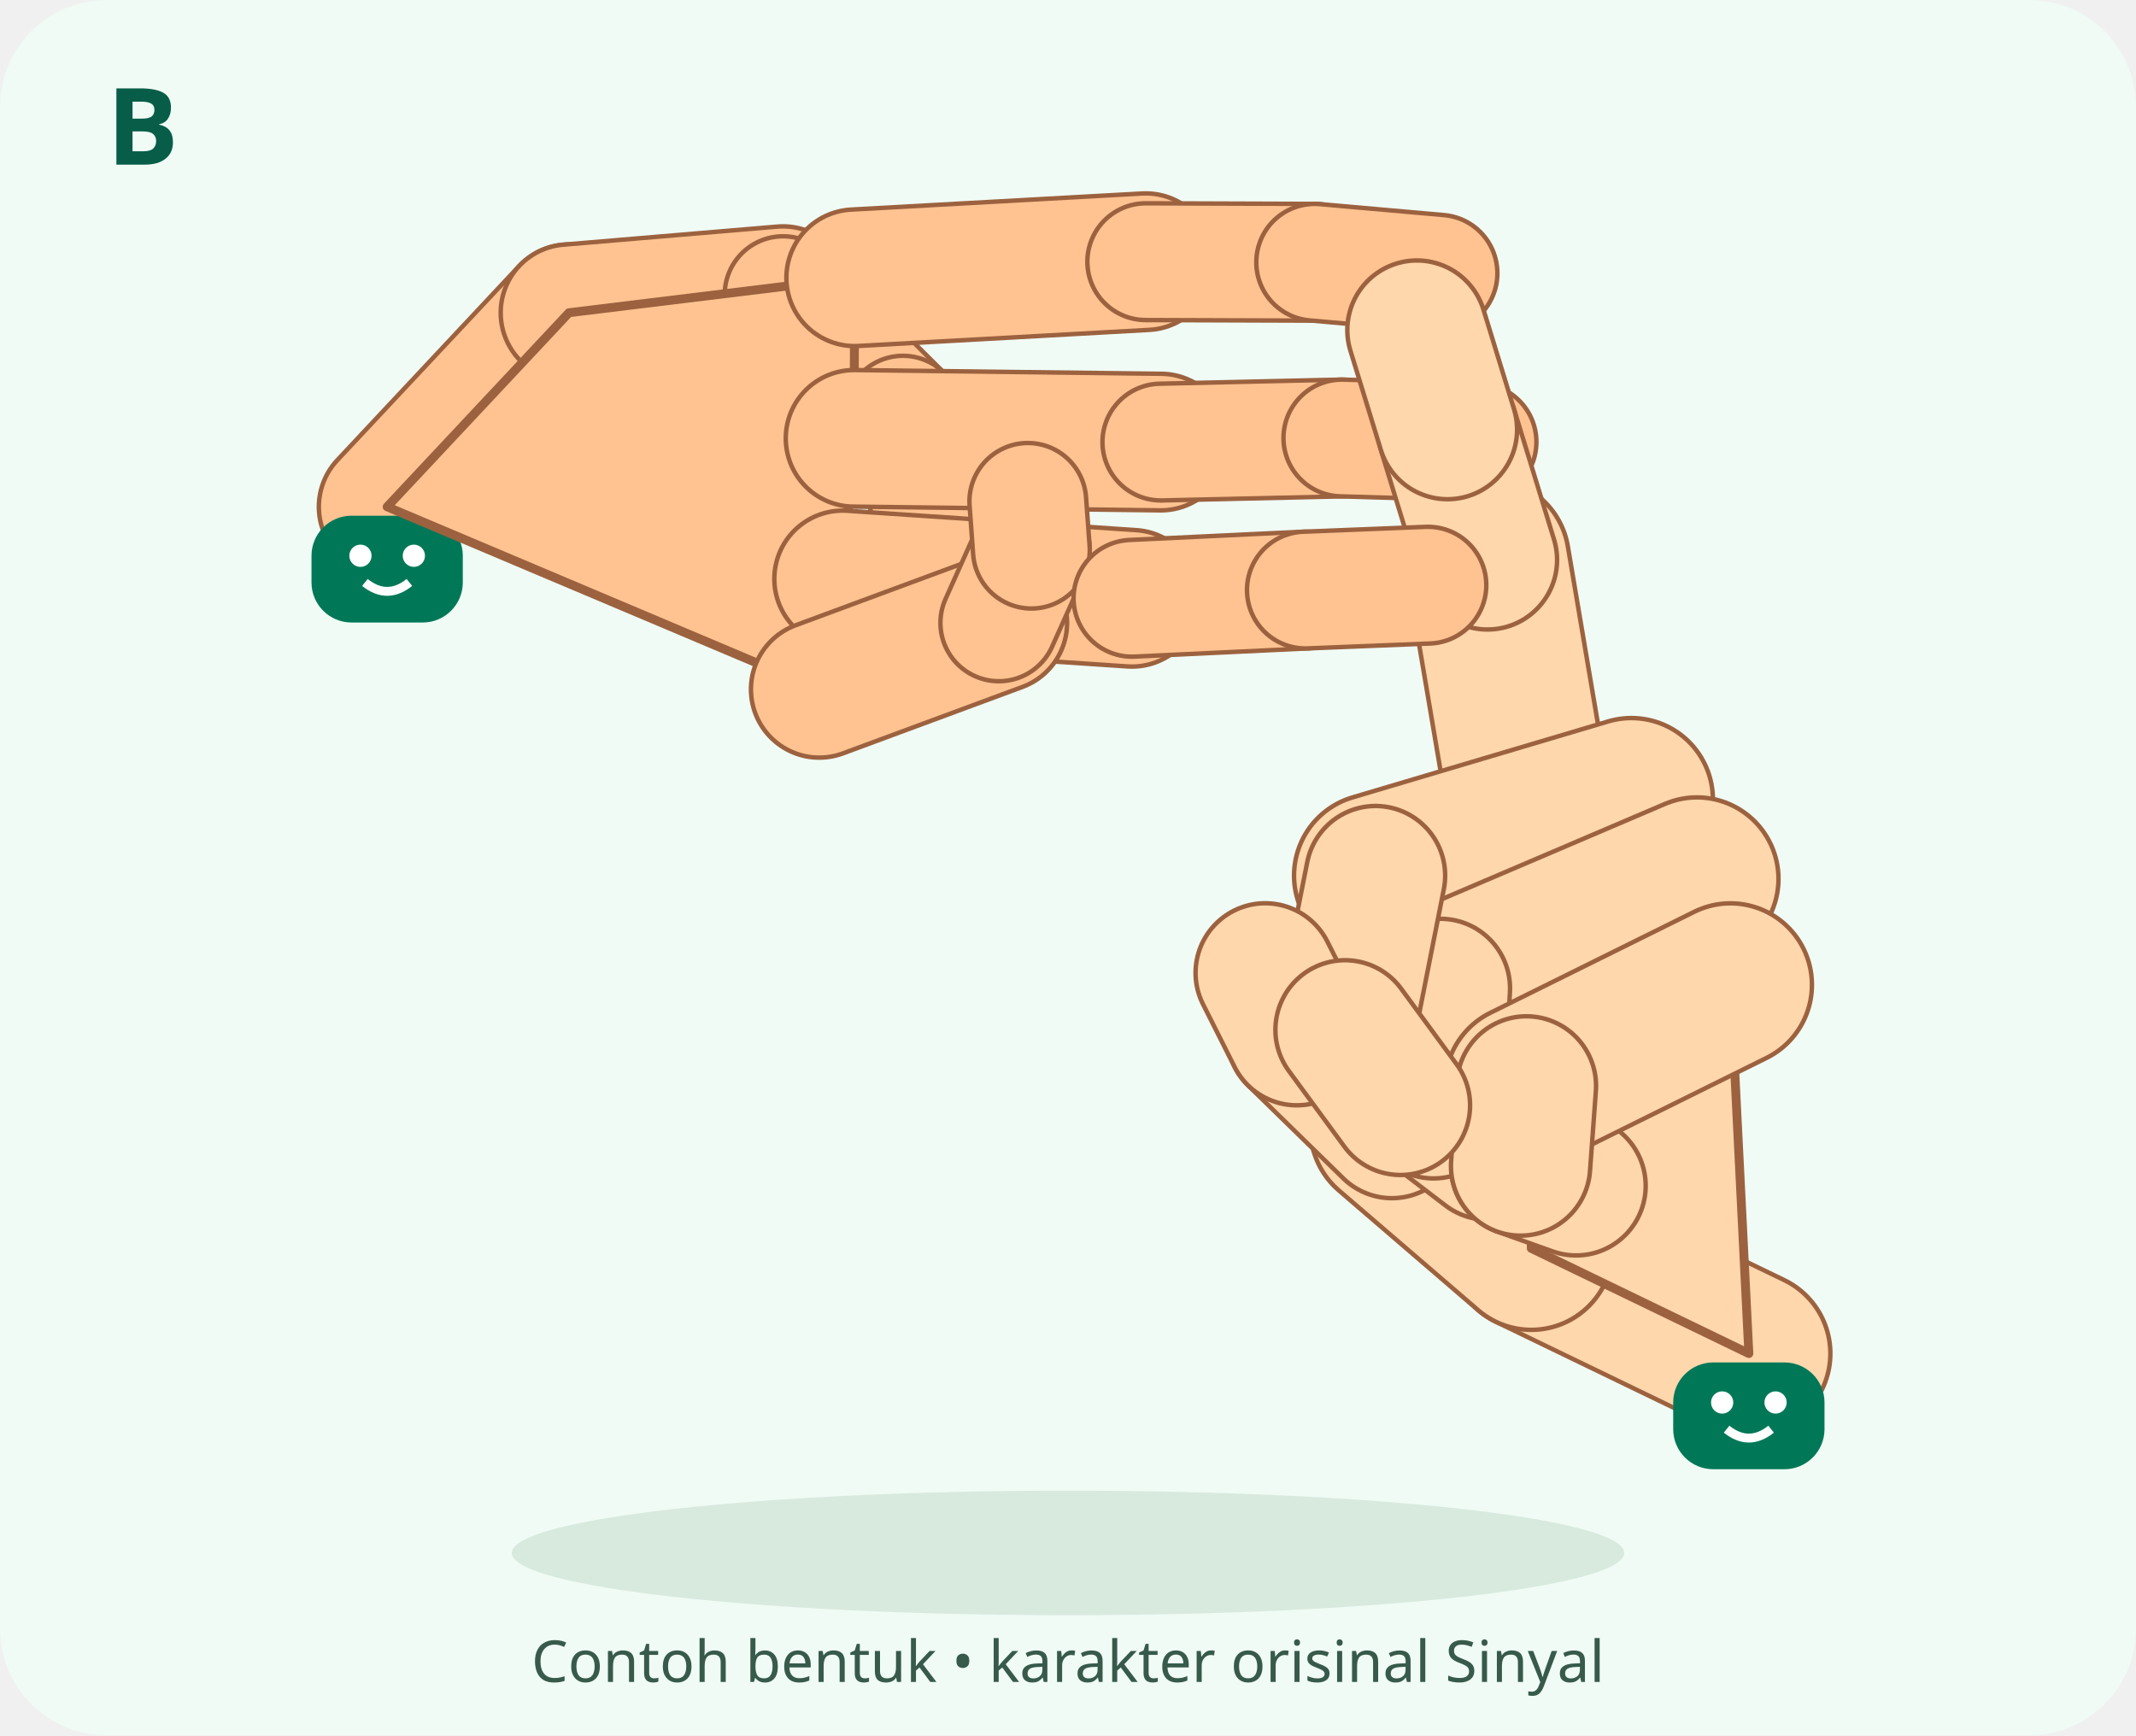
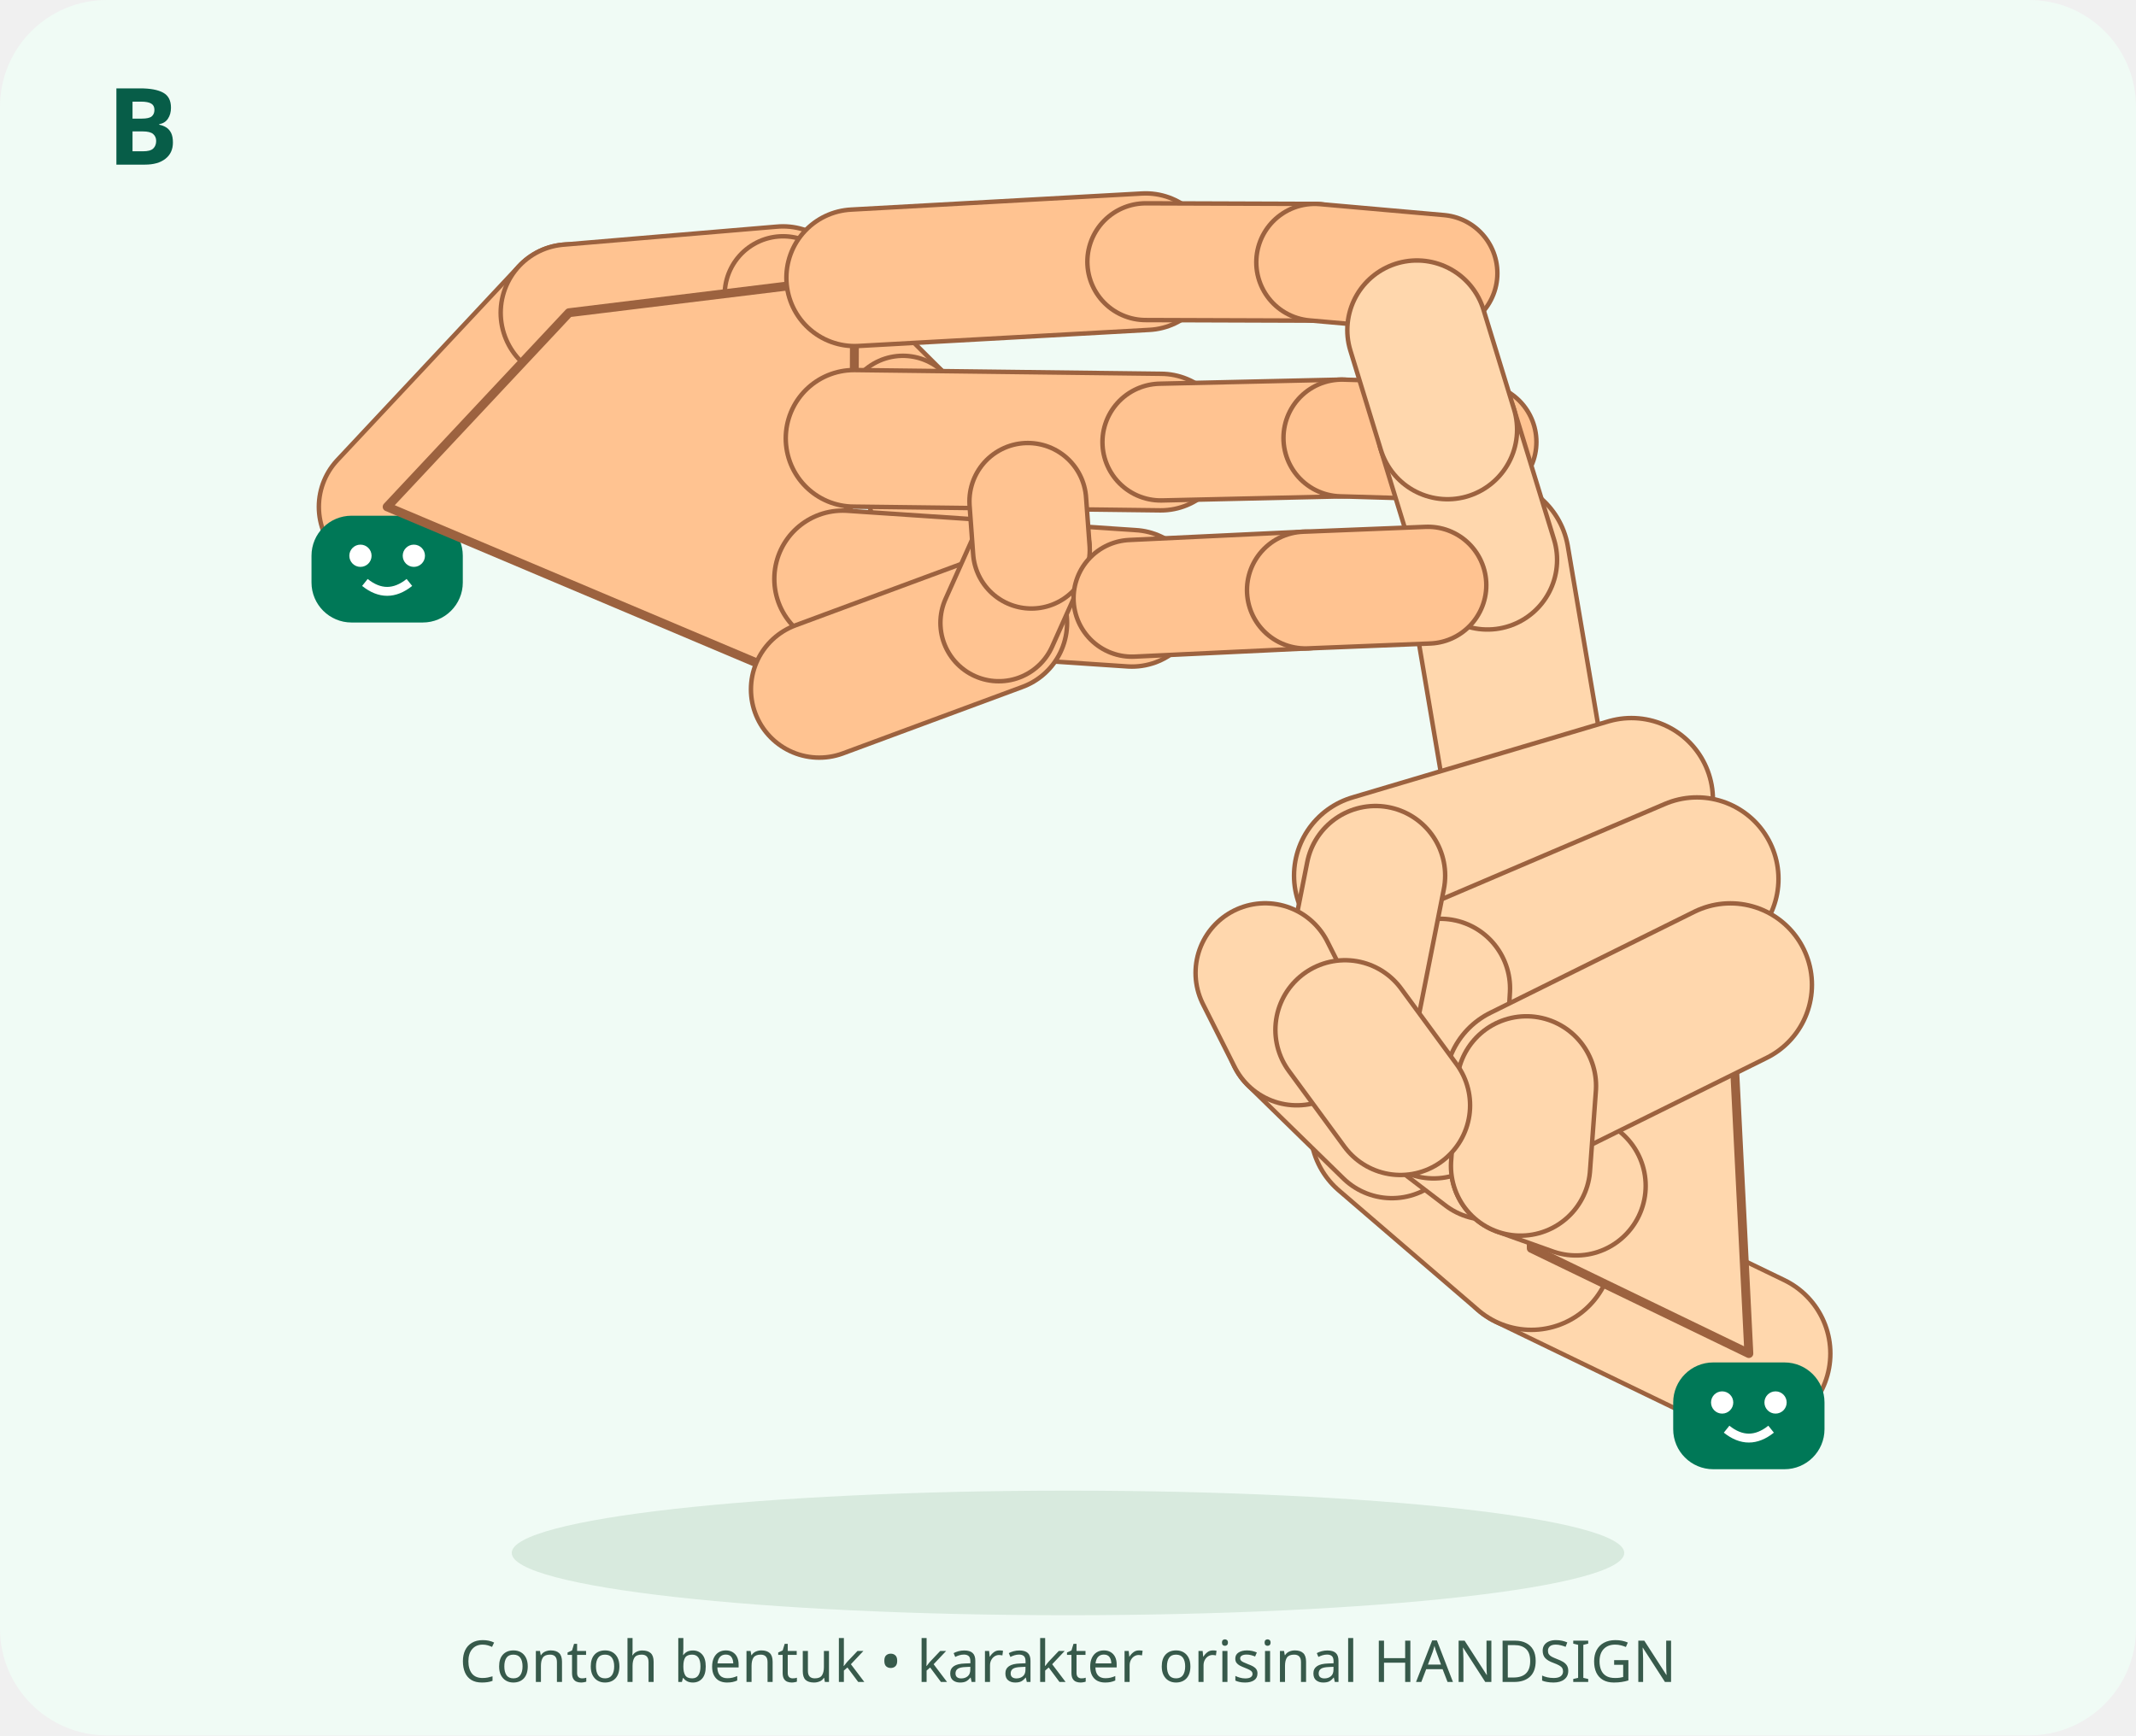
<svg xmlns="http://www.w3.org/2000/svg" viewBox="0 0 480 390" role="img" aria-labelledby="title">
  <rect width="480" height="390" rx="24" fill="#f0fbf5" />
  <ellipse cx="240" cy="349" rx="125" ry="14" fill="#d8eade" />
  <path d="M87.00 113.90L127.86 70.28" stroke="#9c623f" stroke-width="31.693" stroke-linecap="round" />
  <path d="M87.00 113.90L127.86 70.28" stroke="#ffc391" stroke-width="29.693" stroke-linecap="round" />
  <path d="M127.86 70.28L175.97 66.22" stroke="#9c623f" stroke-width="31.693" stroke-linecap="round" />
  <path d="M127.86 70.28L175.97 66.22" stroke="#ffc391" stroke-width="29.693" stroke-linecap="round" />
  <path d="M393.00 304.19L344.11 280.55" stroke="#9c623f" stroke-width="37.635" stroke-linecap="round" />
  <path d="M393.00 304.19L344.11 280.55" stroke="#ffd7ad" stroke-width="35.635" stroke-linecap="round" />
  <path d="M175.97 66.22L202.90 93.08" stroke="#9c623f" stroke-width="27.239" stroke-linecap="round" />
  <path d="M175.97 66.22L202.90 93.08" stroke="#ffc391" stroke-width="25.239" stroke-linecap="round" />
  <path d="M202.90 93.08L210.96 120.08" stroke="#9c623f" stroke-width="27.239" stroke-linecap="round" />
  <path d="M202.90 93.08L210.96 120.08" stroke="#ffc391" stroke-width="25.239" stroke-linecap="round" />
  <rect x="70.00" y="115.90" width="34" height="24" rx="9" fill="#007857" />
  <circle cx="81.00" cy="124.90" r="2.5" fill="white" />
  <circle cx="93.00" cy="124.90" r="2.5" fill="white" />
  <path d="M82.00 130.90q5 4 10 0" fill="none" stroke="white" stroke-width="2" />
  <rect x="376.00" y="306.19" width="34" height="24" rx="9" fill="#007857" />
  <circle cx="387.00" cy="315.19" r="2.5" fill="white" />
  <circle cx="399.00" cy="315.19" r="2.5" fill="white" />
  <path d="M388.00 321.19q5 4 10 0" fill="none" stroke="white" stroke-width="2" />
  <path d="M344.11 280.55L312.79 253.63" stroke="#9c623f" stroke-width="37.635" stroke-linecap="round" />
  <path d="M344.11 280.55L312.79 253.63" stroke="#ffd7ad" stroke-width="35.635" stroke-linecap="round" />
  <polygon points="87.00,113.90 127.86,70.28 192.06,62.43 191.92,98.51 189.35,130.10 184.10,154.92" fill="#ffc391" stroke="#9c623f" stroke-width="2" stroke-linejoin="round" />
  <polygon points="393.00,304.19 344.11,280.55 342.99,177.32 366.61,179.69 381.34,197.52 388.86,221.33" fill="#ffd7ad" stroke="#9c623f" stroke-width="2" stroke-linejoin="round" />
  <path d="M192.06 62.43L257.47 58.81" stroke="#9c623f" stroke-width="31.693" stroke-linecap="round" />
  <path d="M192.06 62.43L257.47 58.81" stroke="#ffc391" stroke-width="29.693" stroke-linecap="round" />
  <path d="M191.92 98.51L260.86 99.35" stroke="#9c623f" stroke-width="31.693" stroke-linecap="round" />
  <path d="M191.92 98.51L260.86 99.35" stroke="#ffc391" stroke-width="29.693" stroke-linecap="round" />
  <path d="M342.99 177.32L334.26 125.83" stroke="#9c623f" stroke-width="37.635" stroke-linecap="round" />
  <path d="M342.99 177.32L334.26 125.83" stroke="#ffd7ad" stroke-width="35.635" stroke-linecap="round" />
  <path d="M257.47 58.81L295.43 58.94" stroke="#9c623f" stroke-width="27.239" stroke-linecap="round" />
  <path d="M257.47 58.81L295.43 58.94" stroke="#ffc391" stroke-width="25.239" stroke-linecap="round" />
  <path d="M189.35 130.10L254.37 134.46" stroke="#9c623f" stroke-width="31.693" stroke-linecap="round" />
  <path d="M189.35 130.10L254.37 134.46" stroke="#ffc391" stroke-width="29.693" stroke-linecap="round" />
  <path d="M184.10 154.92L224.45 139.98" stroke="#9c623f" stroke-width="31.693" stroke-linecap="round" />
  <path d="M184.10 154.92L224.45 139.98" stroke="#ffc391" stroke-width="29.693" stroke-linecap="round" />
  <path d="M295.43 58.94L323.37 61.41" stroke="#9c623f" stroke-width="27.239" stroke-linecap="round" />
  <path d="M295.43 58.94L323.37 61.41" stroke="#ffc391" stroke-width="25.239" stroke-linecap="round" />
  <path d="M312.79 253.63L291.42 232.76" stroke="#9c623f" stroke-width="32.29" stroke-linecap="round" />
  <path d="M312.79 253.63L291.42 232.76" stroke="#ffd7ad" stroke-width="30.29" stroke-linecap="round" />
  <path d="M322.15 249.19L334.31 258.48" stroke="#9c623f" stroke-width="32.29" stroke-linecap="round" />
  <path d="M322.15 249.19L334.31 258.48" stroke="#ffd7ad" stroke-width="30.29" stroke-linecap="round" />
  <path d="M260.86 99.35L301.54 98.43" stroke="#9c623f" stroke-width="27.239" stroke-linecap="round" />
  <path d="M260.86 99.35L301.54 98.43" stroke="#ffc391" stroke-width="25.239" stroke-linecap="round" />
  <path d="M224.45 139.98L231.77 123.64" stroke="#9c623f" stroke-width="27.239" stroke-linecap="round" />
  <path d="M224.45 139.98L231.77 123.64" stroke="#ffc391" stroke-width="25.239" stroke-linecap="round" />
  <path d="M231.77 123.64L230.97 112.68" stroke="#9c623f" stroke-width="27.239" stroke-linecap="round" />
  <path d="M231.77 123.64L230.97 112.68" stroke="#ffc391" stroke-width="25.239" stroke-linecap="round" />
  <path d="M366.61 179.69L309.11 196.78" stroke="#9c623f" stroke-width="37.635" stroke-linecap="round" />
  <path d="M366.61 179.69L309.11 196.78" stroke="#ffd7ad" stroke-width="35.635" stroke-linecap="round" />
  <path d="M301.54 98.43L332.14 99.33" stroke="#9c623f" stroke-width="27.239" stroke-linecap="round" />
  <path d="M301.54 98.43L332.14 99.33" stroke="#ffc391" stroke-width="25.239" stroke-linecap="round" />
  <path d="M341.70 262.05L354.17 266.50" stroke="#9c623f" stroke-width="32.29" stroke-linecap="round" />
  <path d="M341.70 262.05L354.17 266.50" stroke="#ffd7ad" stroke-width="30.29" stroke-linecap="round" />
  <path d="M381.34 197.52L323.69 222.13" stroke="#9c623f" stroke-width="37.635" stroke-linecap="round" />
  <path d="M381.34 197.52L323.69 222.13" stroke="#ffd7ad" stroke-width="35.635" stroke-linecap="round" />
  <path d="M254.37 134.46L293.34 132.61" stroke="#9c623f" stroke-width="27.239" stroke-linecap="round" />
  <path d="M254.37 134.46L293.34 132.61" stroke="#ffc391" stroke-width="25.239" stroke-linecap="round" />
  <path d="M323.69 222.13L322.15 249.19" stroke="#9c623f" stroke-width="32.29" stroke-linecap="round" />
  <path d="M323.69 222.13L322.15 249.19" stroke="#ffd7ad" stroke-width="30.29" stroke-linecap="round" />
  <path d="M334.26 125.83L325.27 96.55" stroke="#9c623f" stroke-width="32.29" stroke-linecap="round" />
  <path d="M334.26 125.83L325.27 96.55" stroke="#ffd7ad" stroke-width="30.29" stroke-linecap="round" />
  <path d="M388.86 221.33L343.02 244.04" stroke="#9c623f" stroke-width="37.635" stroke-linecap="round" />
  <path d="M388.86 221.33L343.02 244.04" stroke="#ffd7ad" stroke-width="35.635" stroke-linecap="round" />
  <path d="M343.02 244.04L341.70 262.05" stroke="#9c623f" stroke-width="32.29" stroke-linecap="round" />
  <path d="M343.02 244.04L341.70 262.05" stroke="#ffd7ad" stroke-width="30.29" stroke-linecap="round" />
  <path d="M293.34 132.61L320.88 131.51" stroke="#9c623f" stroke-width="27.239" stroke-linecap="round" />
  <path d="M293.34 132.61L320.88 131.51" stroke="#ffc391" stroke-width="25.239" stroke-linecap="round" />
  <path d="M309.11 196.78L302.25 231.44" stroke="#9c623f" stroke-width="32.29" stroke-linecap="round" />
  <path d="M309.11 196.78L302.25 231.44" stroke="#ffd7ad" stroke-width="30.29" stroke-linecap="round" />
  <path d="M291.42 232.76L284.31 218.64" stroke="#9c623f" stroke-width="32.29" stroke-linecap="round" />
  <path d="M291.42 232.76L284.31 218.64" stroke="#ffd7ad" stroke-width="30.29" stroke-linecap="round" />
  <path d="M302.25 231.44L314.71 248.42" stroke="#9c623f" stroke-width="32.29" stroke-linecap="round" />
  <path d="M302.25 231.44L314.71 248.42" stroke="#ffd7ad" stroke-width="30.29" stroke-linecap="round" />
  <path d="M325.27 96.55L318.41 74.18" stroke="#9c623f" stroke-width="32.29" stroke-linecap="round" />
  <path d="M325.27 96.55L318.41 74.18" stroke="#ffd7ad" stroke-width="30.29" stroke-linecap="round" />
  <text x="24" y="37" font-family="sans-serif" font-size="24" font-weight="bold" fill="#075d48">B</text>
-   <text x="240" y="378" text-anchor="middle" font-family="sans-serif" font-size="13" fill="#375a4b">Contoh bentuk • karakter orisinal Sinyal</text>
+   <text x="240" y="378" text-anchor="middle" font-family="sans-serif" font-size="13" fill="#375a4b">Contoh bentuk • karakter orisinal HANDSIGN</text>
</svg>
